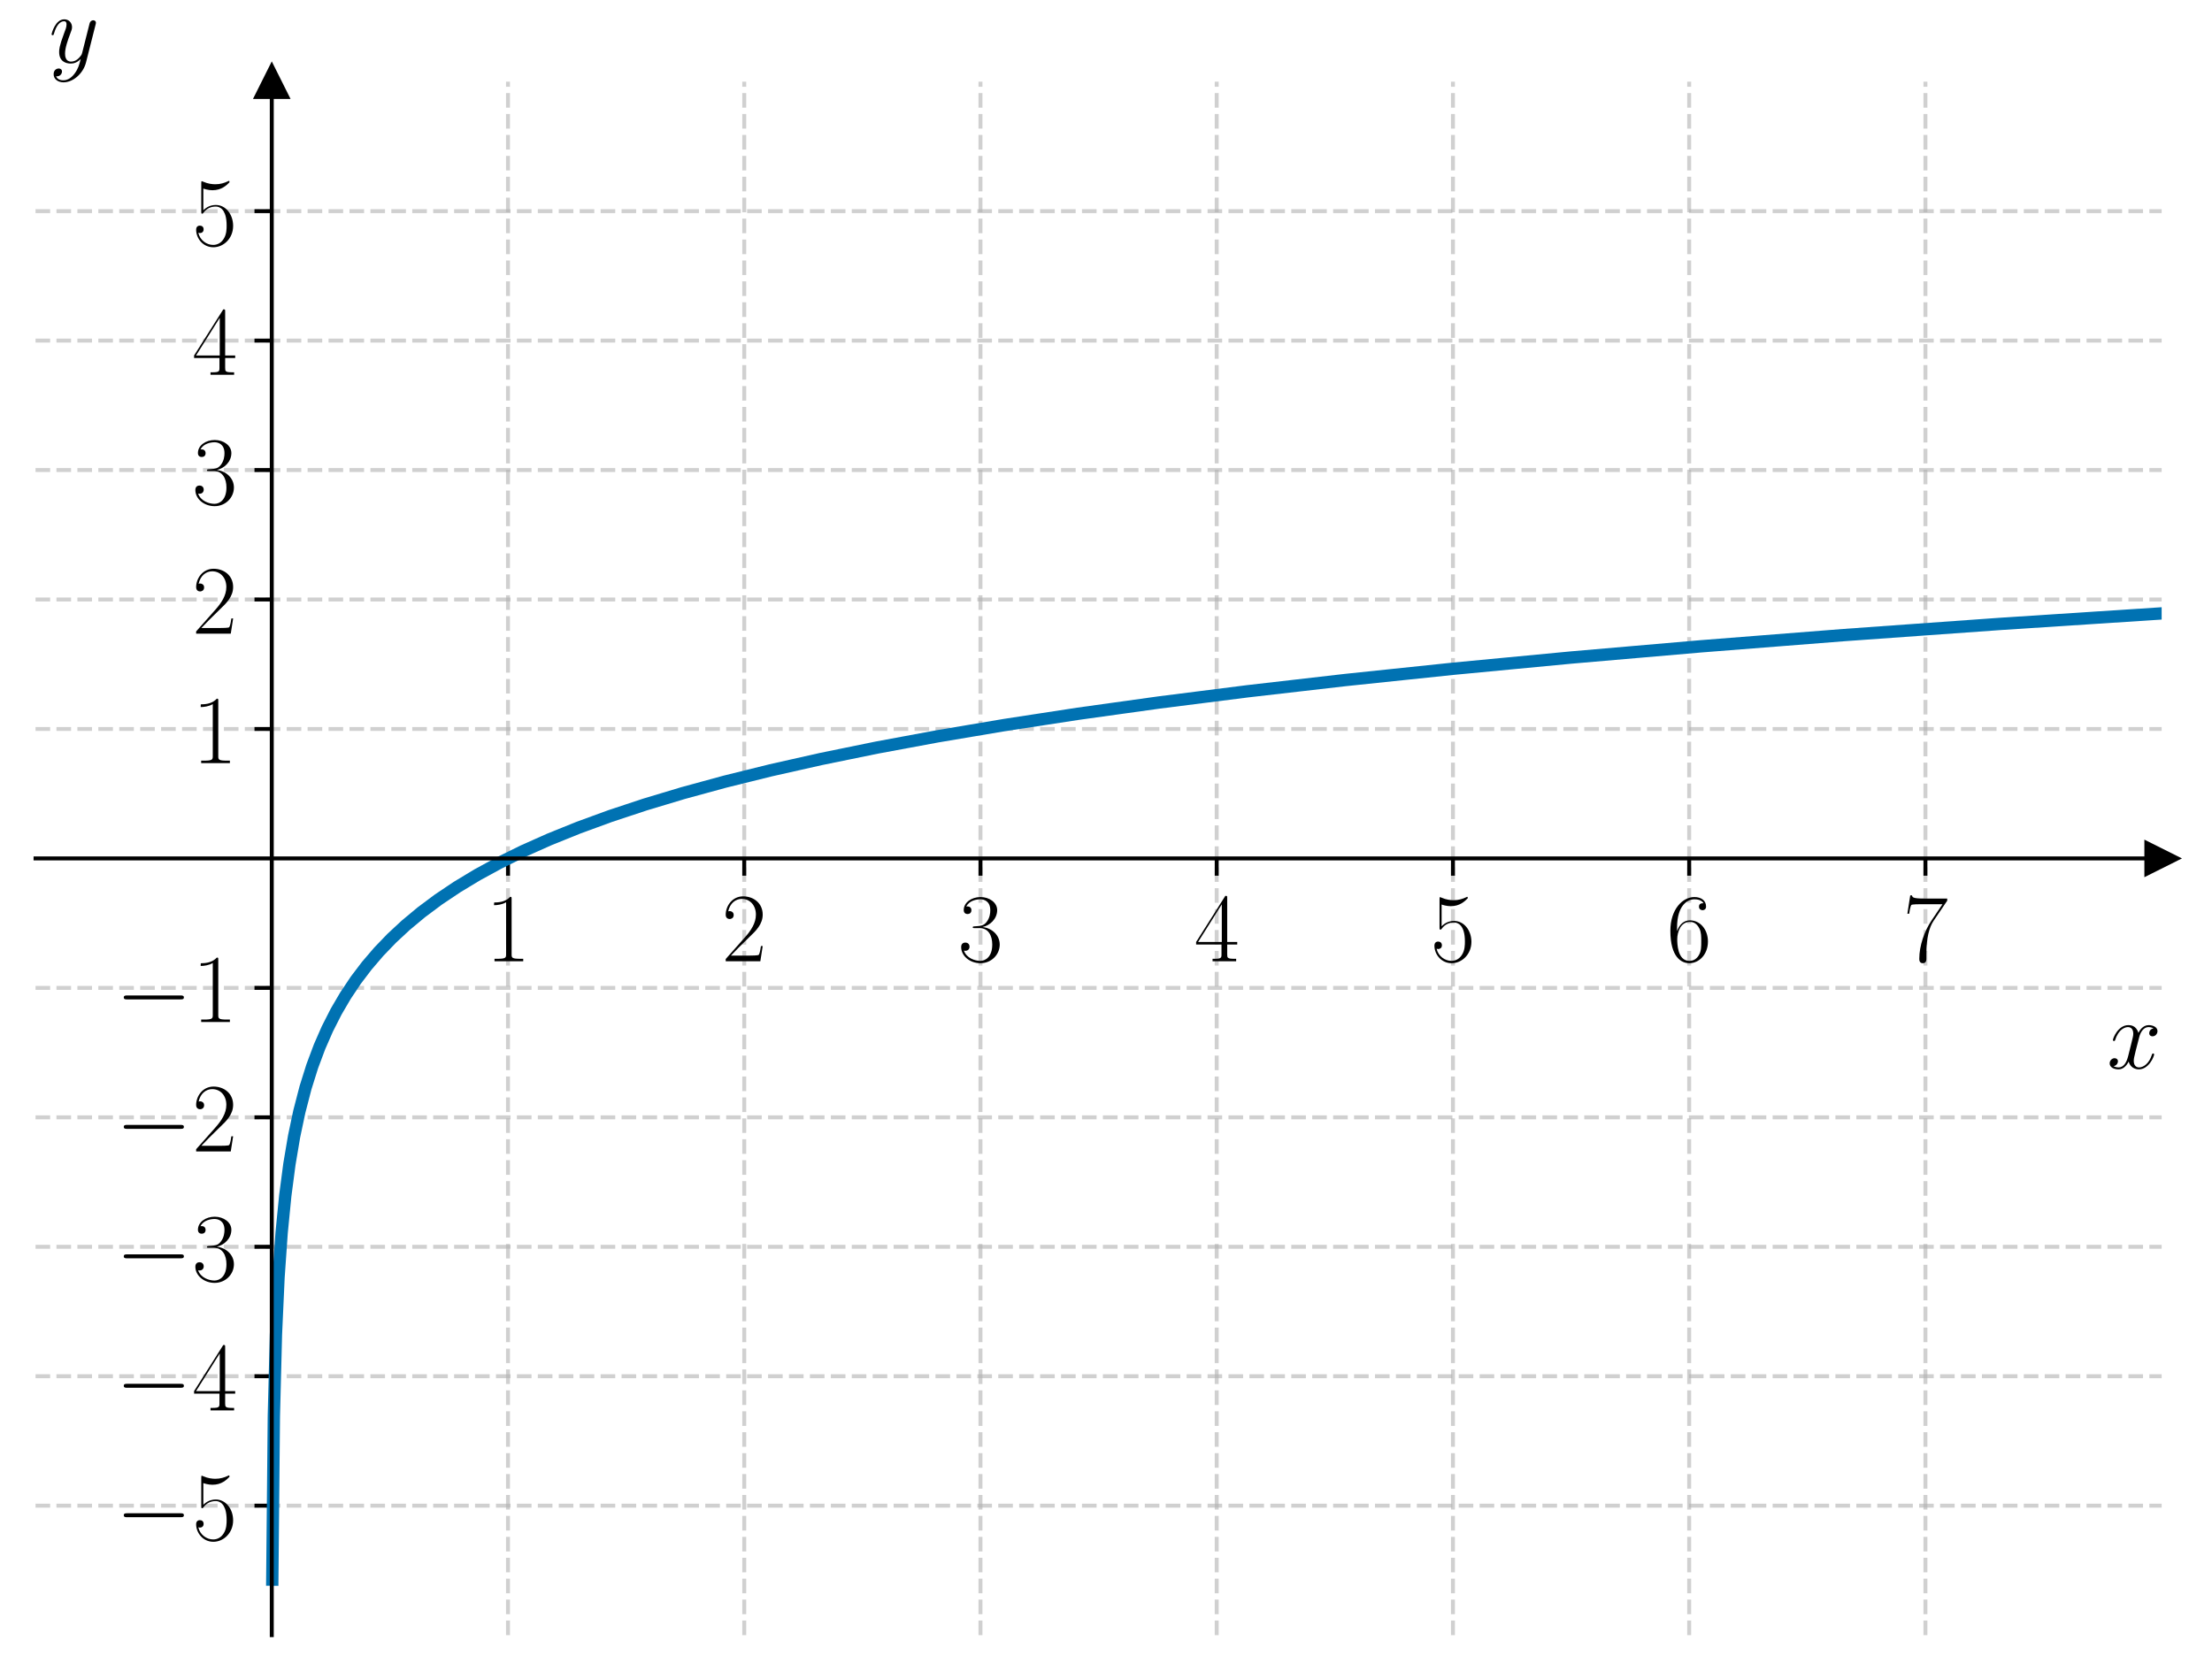
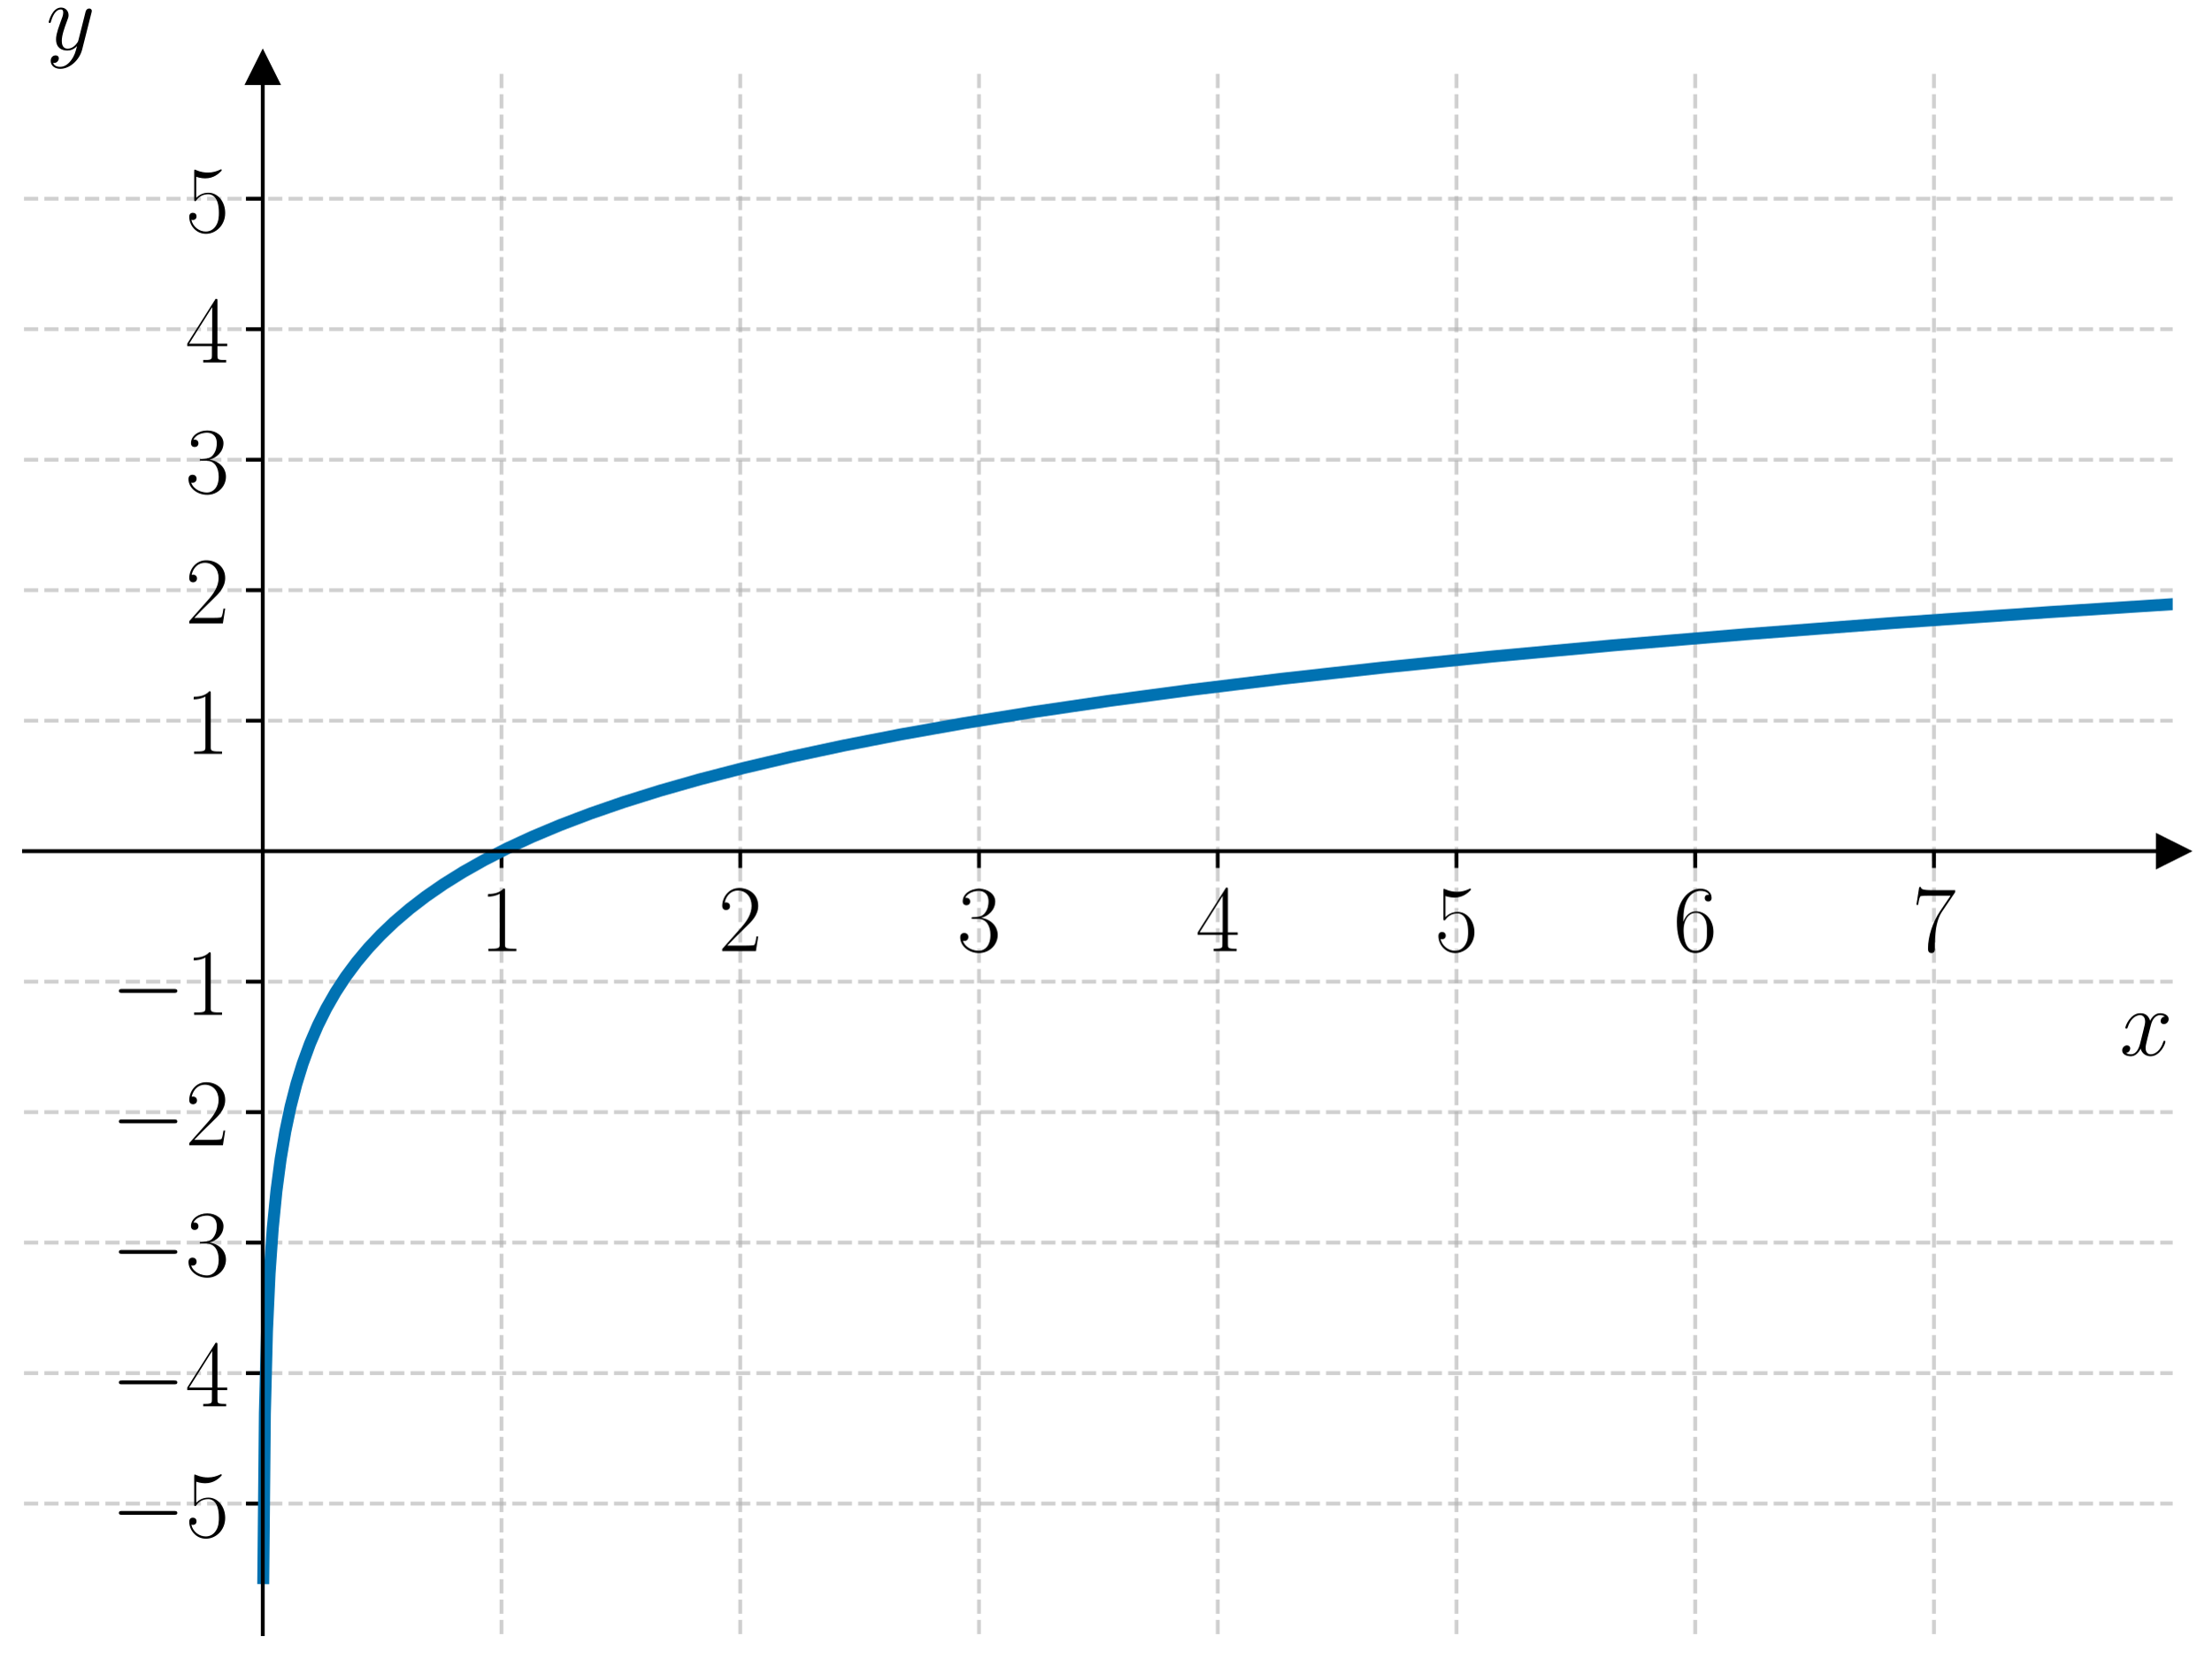
- <svg xmlns="http://www.w3.org/2000/svg" xmlns:xlink="http://www.w3.org/1999/xlink" width="448.132pt" height="338.54pt" viewBox="0 0 448.132 338.54" version="1.1">
+ <svg xmlns="http://www.w3.org/2000/svg" xmlns:xlink="http://www.w3.org/1999/xlink" width="460.8pt" height="345.6pt" viewBox="0 0 460.8 345.6" version="1.1">
  <defs>
    <style type="text/css">*{stroke-linejoin: round; stroke-linecap: butt}</style>
  </defs>
  <g id="figure_1">
    <g id="patch_1">
-       <path d="M 0 338.54  L 448.132 338.54  L 448.132 0  L 0 0  L 0 338.54  z " style="fill: none" />
+       <path d="M 0 345.6  L 460.8 345.6  L 460.8 0  L 0 0  L 0 345.6  z " style="fill: none" />
    </g>
    <g id="axes_1">
      <g id="patch_2">
-         <path d="M 7.2 331.34  L 437.932 331.34  L 437.932 16.556  L 7.2 16.556  L 7.2 331.34  z " style="fill: none" />
+         <path d="M 5 340.6  L 452.8 340.6  L 452.8 14.216  L 5 14.216  L 5 340.6  z " style="fill: none" />
      </g>
      <g id="matplotlib.axis_1">
        <g id="xtick_1">
          <g id="line2d_1">
-             <path d="M 102.918 331.34  L 102.918 16.556  " clip-path="url(#p7346a0fa54)" style="fill: none; stroke-dasharray: 2.96,1.28; stroke-dashoffset: 0; stroke: #b0b0b0; stroke-opacity: 0.6; stroke-width: 0.8" />
+             <path d="M 104.511 340.6  L 104.511 14.216  " clip-path="url(#pd74ad241f6)" style="fill: none; stroke-dasharray: 2.96,1.28; stroke-dashoffset: 0; stroke: #b0b0b0; stroke-opacity: 0.6; stroke-width: 0.8" />
          </g>
          <g id="line2d_2">
            <defs>
-               <path id="ma907c86269" d="M 0 0  L 0 3.5  " style="stroke: #000000; stroke-width: 0.8" />
+               <path id="mb3f0c3b081" d="M 0 0  L 0 3.5  " style="stroke: #000000; stroke-width: 0.8" />
            </defs>
            <g>
-               <use xlink:href="#ma907c86269" x="102.918" y="173.948" style="stroke: #000000; stroke-width: 0.8" />
+               <use xlink:href="#mb3f0c3b081" x="104.511" y="177.408" style="stroke: #000000; stroke-width: 0.8" />
            </g>
          </g>
          <g id="text_1">
-             <g transform="translate(98.34908 194.7852) scale(0.2 -0.2)">
+             <g transform="translate(99.94206 198.2452) scale(0.2 -0.2)">
              <defs>
                <path id="CMR17-31" d="M 1702 4058  C 1702 4192 1696 4192 1606 4192  C 1357 3916 979 3827 621 3827  C 602 3827 570 3827 563 3808  C 557 3795 557 3782 557 3648  C 755 3648 1088 3686 1344 3839  L 1344 461  C 1344 236 1331 160 781 160  L 589 160  L 589 0  C 896 0 1216 0 1523 0  C 1830 0 2150 0 2458 0  L 2458 160  L 2266 160  C 1715 160 1702 230 1702 458  L 1702 4058  z " transform="scale(0.015625)" />
              </defs>
              <use xlink:href="#CMR17-31" transform="scale(0.996264)" />
            </g>
          </g>
        </g>
        <g id="xtick_2">
          <g id="line2d_3">
-             <path d="M 150.777 331.34  L 150.777 16.556  " clip-path="url(#p7346a0fa54)" style="fill: none; stroke-dasharray: 2.96,1.28; stroke-dashoffset: 0; stroke: #b0b0b0; stroke-opacity: 0.6; stroke-width: 0.8" />
+             <path d="M 154.267 340.6  L 154.267 14.216  " clip-path="url(#pd74ad241f6)" style="fill: none; stroke-dasharray: 2.96,1.28; stroke-dashoffset: 0; stroke: #b0b0b0; stroke-opacity: 0.6; stroke-width: 0.8" />
          </g>
          <g id="line2d_4">
            <g>
-               <use xlink:href="#ma907c86269" x="150.777" y="173.948" style="stroke: #000000; stroke-width: 0.8" />
+               <use xlink:href="#mb3f0c3b081" x="154.267" y="177.408" style="stroke: #000000; stroke-width: 0.8" />
            </g>
          </g>
          <g id="text_2">
-             <g transform="translate(146.2081 194.7852) scale(0.2 -0.2)">
+             <g transform="translate(149.6976 198.2452) scale(0.2 -0.2)">
              <defs>
                <path id="CMR17-32" d="M 2669 989  L 2554 989  C 2490 536 2438 459 2413 420  C 2381 369 1920 369 1830 369  L 602 369  C 832 619 1280 1072 1824 1597  C 2214 1967 2669 2402 2669 3035  C 2669 3790 2067 4224 1395 4224  C 691 4224 262 3604 262 3030  C 262 2780 448 2748 525 2748  C 589 2748 781 2787 781 3010  C 781 3207 614 3264 525 3264  C 486 3264 448 3258 422 3245  C 544 3790 915 4058 1306 4058  C 1862 4058 2227 3617 2227 3035  C 2227 2479 1901 2000 1536 1584  L 262 146  L 262 0  L 2515 0  L 2669 989  z " transform="scale(0.015625)" />
              </defs>
              <use xlink:href="#CMR17-32" transform="scale(0.996264)" />
            </g>
          </g>
        </g>
        <g id="xtick_3">
          <g id="line2d_5">
-             <path d="M 198.636 331.34  L 198.636 16.556  " clip-path="url(#p7346a0fa54)" style="fill: none; stroke-dasharray: 2.96,1.28; stroke-dashoffset: 0; stroke: #b0b0b0; stroke-opacity: 0.6; stroke-width: 0.8" />
+             <path d="M 204.022 340.6  L 204.022 14.216  " clip-path="url(#pd74ad241f6)" style="fill: none; stroke-dasharray: 2.96,1.28; stroke-dashoffset: 0; stroke: #b0b0b0; stroke-opacity: 0.6; stroke-width: 0.8" />
          </g>
          <g id="line2d_6">
            <g>
-               <use xlink:href="#ma907c86269" x="198.636" y="173.948" style="stroke: #000000; stroke-width: 0.8" />
+               <use xlink:href="#mb3f0c3b081" x="204.022" y="177.408" style="stroke: #000000; stroke-width: 0.8" />
            </g>
          </g>
          <g id="text_3">
-             <g transform="translate(194.0672 194.7852) scale(0.2 -0.2)">
+             <g transform="translate(199.4532 198.2452) scale(0.2 -0.2)">
              <defs>
                <path id="CMR17-33" d="M 1414 2157  C 1984 2157 2234 1662 2234 1090  C 2234 320 1824 25 1453 25  C 1114 25 563 194 390 693  C 422 680 454 680 486 680  C 640 680 755 782 755 948  C 755 1133 614 1216 486 1216  C 378 1216 211 1165 211 926  C 211 335 787 -128 1466 -128  C 2176 -128 2720 430 2720 1085  C 2720 1707 2208 2157 1600 2227  C 2086 2328 2554 2756 2554 3329  C 2554 3820 2048 4179 1472 4179  C 890 4179 378 3829 378 3329  C 378 3110 544 3072 627 3072  C 762 3072 877 3155 877 3321  C 877 3486 762 3569 627 3569  C 602 3569 570 3569 544 3557  C 730 3959 1235 4032 1459 4032  C 1683 4032 2106 3925 2106 3320  C 2106 3143 2080 2828 1862 2550  C 1670 2304 1453 2304 1242 2284  C 1210 2284 1062 2269 1037 2269  C 992 2263 966 2257 966 2208  C 966 2163 973 2157 1101 2157  L 1414 2157  z " transform="scale(0.015625)" />
              </defs>
              <use xlink:href="#CMR17-33" transform="scale(0.996264)" />
            </g>
          </g>
        </g>
        <g id="xtick_4">
          <g id="line2d_7">
-             <path d="M 246.495 331.34  L 246.495 16.556  " clip-path="url(#p7346a0fa54)" style="fill: none; stroke-dasharray: 2.96,1.28; stroke-dashoffset: 0; stroke: #b0b0b0; stroke-opacity: 0.6; stroke-width: 0.8" />
+             <path d="M 253.778 340.6  L 253.778 14.216  " clip-path="url(#pd74ad241f6)" style="fill: none; stroke-dasharray: 2.96,1.28; stroke-dashoffset: 0; stroke: #b0b0b0; stroke-opacity: 0.6; stroke-width: 0.8" />
          </g>
          <g id="line2d_8">
            <g>
-               <use xlink:href="#ma907c86269" x="246.495" y="173.948" style="stroke: #000000; stroke-width: 0.8" />
+               <use xlink:href="#mb3f0c3b081" x="253.778" y="177.408" style="stroke: #000000; stroke-width: 0.8" />
            </g>
          </g>
          <g id="text_4">
-             <g transform="translate(241.9263 194.7852) scale(0.2 -0.2)">
+             <g transform="translate(249.2087 198.2452) scale(0.2 -0.2)">
              <defs>
                <path id="CMR17-34" d="M 2150 4122  C 2150 4256 2144 4256 2029 4256  L 128 1254  L 128 1088  L 1779 1088  L 1779 457  C 1779 224 1766 160 1318 160  L 1197 160  L 1197 0  C 1402 0 1747 0 1965 0  C 2182 0 2528 0 2733 0  L 2733 160  L 2611 160  C 2163 160 2150 224 2150 457  L 2150 1088  L 2803 1088  L 2803 1254  L 2150 1254  L 2150 4122  z M 1798 3703  L 1798 1254  L 256 1254  L 1798 3703  z " transform="scale(0.015625)" />
              </defs>
              <use xlink:href="#CMR17-34" transform="scale(0.996264)" />
            </g>
          </g>
        </g>
        <g id="xtick_5">
          <g id="line2d_9">
-             <path d="M 294.354 331.34  L 294.354 16.556  " clip-path="url(#p7346a0fa54)" style="fill: none; stroke-dasharray: 2.96,1.28; stroke-dashoffset: 0; stroke: #b0b0b0; stroke-opacity: 0.6; stroke-width: 0.8" />
+             <path d="M 303.533 340.6  L 303.533 14.216  " clip-path="url(#pd74ad241f6)" style="fill: none; stroke-dasharray: 2.96,1.28; stroke-dashoffset: 0; stroke: #b0b0b0; stroke-opacity: 0.6; stroke-width: 0.8" />
          </g>
          <g id="line2d_10">
            <g>
-               <use xlink:href="#ma907c86269" x="294.354" y="173.948" style="stroke: #000000; stroke-width: 0.8" />
+               <use xlink:href="#mb3f0c3b081" x="303.533" y="177.408" style="stroke: #000000; stroke-width: 0.8" />
            </g>
          </g>
          <g id="text_5">
-             <g transform="translate(289.7853 194.7852) scale(0.2 -0.2)">
+             <g transform="translate(298.9643 198.2452) scale(0.2 -0.2)">
              <defs>
                <path id="CMR17-35" d="M 730 3692  C 794 3666 1056 3584 1325 3584  C 1920 3584 2246 3911 2432 4100  C 2432 4157 2432 4192 2394 4192  C 2387 4192 2374 4192 2323 4163  C 2099 4058 1837 3973 1517 3973  C 1325 3973 1037 3999 723 4139  C 653 4171 640 4171 634 4171  C 602 4171 595 4164 595 4037  L 595 2203  C 595 2089 595 2057 659 2057  C 691 2057 704 2070 736 2114  C 941 2401 1222 2522 1542 2522  C 1766 2522 2246 2382 2246 1289  C 2246 1085 2246 715 2054 421  C 1894 159 1645 25 1370 25  C 947 25 518 320 403 814  C 429 807 480 795 506 795  C 589 795 749 840 749 1038  C 749 1210 627 1280 506 1280  C 358 1280 262 1190 262 1011  C 262 454 704 -128 1382 -128  C 2042 -128 2669 440 2669 1264  C 2669 2030 2170 2624 1549 2624  C 1222 2624 947 2503 730 2274  L 730 3692  z " transform="scale(0.015625)" />
              </defs>
              <use xlink:href="#CMR17-35" transform="scale(0.996264)" />
            </g>
          </g>
        </g>
        <g id="xtick_6">
          <g id="line2d_11">
-             <path d="M 342.213 331.34  L 342.213 16.556  " clip-path="url(#p7346a0fa54)" style="fill: none; stroke-dasharray: 2.96,1.28; stroke-dashoffset: 0; stroke: #b0b0b0; stroke-opacity: 0.6; stroke-width: 0.8" />
+             <path d="M 353.289 340.6  L 353.289 14.216  " clip-path="url(#pd74ad241f6)" style="fill: none; stroke-dasharray: 2.96,1.28; stroke-dashoffset: 0; stroke: #b0b0b0; stroke-opacity: 0.6; stroke-width: 0.8" />
          </g>
          <g id="line2d_12">
            <g>
-               <use xlink:href="#ma907c86269" x="342.213" y="173.948" style="stroke: #000000; stroke-width: 0.8" />
+               <use xlink:href="#mb3f0c3b081" x="353.289" y="177.408" style="stroke: #000000; stroke-width: 0.8" />
            </g>
          </g>
          <g id="text_6">
-             <g transform="translate(337.6444 194.7852) scale(0.2 -0.2)">
+             <g transform="translate(348.7198 198.2452) scale(0.2 -0.2)">
              <defs>
                <path id="CMR17-36" d="M 678 2176  C 678 3690 1395 4032 1811 4032  C 1946 4032 2272 4009 2400 3776  C 2298 3776 2106 3776 2106 3553  C 2106 3381 2246 3323 2336 3323  C 2394 3323 2566 3348 2566 3560  C 2566 3954 2246 4179 1805 4179  C 1043 4179 243 3390 243 1984  C 243 253 966 -128 1478 -128  C 2099 -128 2688 427 2688 1283  C 2688 2081 2170 2662 1517 2662  C 1126 2662 838 2407 678 1960  L 678 2176  z M 1478 25  C 691 25 691 1200 691 1436  C 691 1896 909 2560 1504 2560  C 1613 2560 1926 2560 2138 2120  C 2253 1870 2253 1609 2253 1289  C 2253 944 2253 690 2118 434  C 1978 171 1773 25 1478 25  z " transform="scale(0.015625)" />
              </defs>
              <use xlink:href="#CMR17-36" transform="scale(0.996264)" />
            </g>
          </g>
        </g>
        <g id="xtick_7">
          <g id="line2d_13">
-             <path d="M 390.073 331.34  L 390.073 16.556  " clip-path="url(#p7346a0fa54)" style="fill: none; stroke-dasharray: 2.96,1.28; stroke-dashoffset: 0; stroke: #b0b0b0; stroke-opacity: 0.6; stroke-width: 0.8" />
+             <path d="M 403.044 340.6  L 403.044 14.216  " clip-path="url(#pd74ad241f6)" style="fill: none; stroke-dasharray: 2.96,1.28; stroke-dashoffset: 0; stroke: #b0b0b0; stroke-opacity: 0.6; stroke-width: 0.8" />
          </g>
          <g id="line2d_14">
            <g>
-               <use xlink:href="#ma907c86269" x="390.073" y="173.948" style="stroke: #000000; stroke-width: 0.8" />
+               <use xlink:href="#mb3f0c3b081" x="403.044" y="177.408" style="stroke: #000000; stroke-width: 0.8" />
            </g>
          </g>
          <g id="text_7">
-             <g transform="translate(385.5035 194.7852) scale(0.2 -0.2)">
+             <g transform="translate(398.4754 198.2452) scale(0.2 -0.2)">
              <defs>
                <path id="CMR17-37" d="M 2886 3941  L 2886 4081  L 1382 4081  C 634 4081 621 4165 595 4288  L 480 4288  L 294 3094  L 410 3094  C 429 3215 474 3540 550 3661  C 589 3712 1062 3712 1171 3712  L 2579 3712  L 1869 2661  C 1395 1954 1069 999 1069 165  C 1069 89 1069 -128 1299 -128  C 1530 -128 1530 89 1530 171  L 1530 465  C 1530 1508 1709 2196 2003 2636  L 2886 3941  z " transform="scale(0.015625)" />
              </defs>
              <use xlink:href="#CMR17-37" transform="scale(0.996264)" />
            </g>
          </g>
        </g>
        <g id="text_8">
-           <g transform="translate(426.8448 216.4978) scale(0.2 -0.2)">
+           <g transform="translate(441.7132 219.9578) scale(0.2 -0.2)">
            <defs>
              <path id="CMMI12-78" d="M 3034 2606  C 2829 2567 2752 2414 2752 2293  C 2752 2139 2874 2088 2963 2088  C 3155 2088 3290 2254 3290 2427  C 3290 2695 2982 2816 2714 2816  C 2323 2816 2106 2433 2048 2312  C 1901 2816 1504 2816 1389 2816  C 736 2816 390 1980 390 1839  C 390 1814 416 1782 461 1782  C 512 1782 525 1820 538 1846  C 755 2555 1184 2689 1370 2689  C 1658 2689 1715 2420 1715 2267  C 1715 2127 1677 1980 1600 1673  L 1382 798  C 1286 415 1101 64 762 64  C 730 64 570 64 435 147  C 666 192 717 383 717 460  C 717 588 621 664 499 664  C 346 664 179 530 179 326  C 179 57 480 -64 755 -64  C 1062 -64 1280 179 1414 441  C 1517 64 1837 -64 2074 -64  C 2726 -64 3072 773 3072 913  C 3072 945 3046 971 3008 971  C 2950 971 2944 939 2925 888  C 2752 326 2381 64 2093 64  C 1869 64 1747 230 1747 492  C 1747 632 1773 734 1875 1156  L 2099 2024  C 2195 2408 2413 2689 2707 2689  C 2720 2689 2899 2689 3034 2606  z " transform="scale(0.015625)" />
            </defs>
            <use xlink:href="#CMMI12-78" transform="scale(0.996264)" />
          </g>
        </g>
      </g>
      <g id="matplotlib.axis_2">
        <g id="ytick_1">
          <g id="line2d_15">
-             <path d="M 7.2 305.108  L 437.932 305.108  " clip-path="url(#p7346a0fa54)" style="fill: none; stroke-dasharray: 2.96,1.28; stroke-dashoffset: 0; stroke: #b0b0b0; stroke-opacity: 0.6; stroke-width: 0.8" />
+             <path d="M 5 313.401  L 452.8 313.401  " clip-path="url(#pd74ad241f6)" style="fill: none; stroke-dasharray: 2.96,1.28; stroke-dashoffset: 0; stroke: #b0b0b0; stroke-opacity: 0.6; stroke-width: 0.8" />
          </g>
          <g id="line2d_16">
            <defs>
-               <path id="m6bcbf1dcb9" d="M 0 0  L -3.5 0  " style="stroke: #000000; stroke-width: 0.8" />
+               <path id="ma35d8343c0" d="M 0 0  L -3.5 0  " style="stroke: #000000; stroke-width: 0.8" />
            </defs>
            <g>
-               <use xlink:href="#m6bcbf1dcb9" x="55.059" y="305.108" style="stroke: #000000; stroke-width: 0.8" />
+               <use xlink:href="#ma35d8343c0" x="54.756" y="313.401" style="stroke: #000000; stroke-width: 0.8" />
            </g>
          </g>
          <g id="text_9">
-             <g transform="translate(23.42348 312.0265) scale(0.2 -0.2)">
+             <g transform="translate(23.11997 320.3199) scale(0.2 -0.2)">
              <defs>
                <path id="CMSY10-0" d="M 4218 1472  C 4326 1472 4442 1472 4442 1600  C 4442 1728 4326 1728 4218 1728  L 755 1728  C 646 1728 531 1728 531 1600  C 531 1472 646 1472 755 1472  L 4218 1472  z " transform="scale(0.015625)" />
              </defs>
              <use xlink:href="#CMSY10-0" transform="scale(0.996264)" />
              <use xlink:href="#CMR17-35" transform="translate(77.48747 0) scale(0.996264)" />
            </g>
          </g>
        </g>
        <g id="ytick_2">
          <g id="line2d_17">
-             <path d="M 7.2 278.876  L 437.932 278.876  " clip-path="url(#p7346a0fa54)" style="fill: none; stroke-dasharray: 2.96,1.28; stroke-dashoffset: 0; stroke: #b0b0b0; stroke-opacity: 0.6; stroke-width: 0.8" />
+             <path d="M 5 286.203  L 452.8 286.203  " clip-path="url(#pd74ad241f6)" style="fill: none; stroke-dasharray: 2.96,1.28; stroke-dashoffset: 0; stroke: #b0b0b0; stroke-opacity: 0.6; stroke-width: 0.8" />
          </g>
          <g id="line2d_18">
            <g>
-               <use xlink:href="#m6bcbf1dcb9" x="55.059" y="278.876" style="stroke: #000000; stroke-width: 0.8" />
+               <use xlink:href="#ma35d8343c0" x="54.756" y="286.203" style="stroke: #000000; stroke-width: 0.8" />
            </g>
          </g>
          <g id="text_10">
-             <g transform="translate(23.42348 285.7946) scale(0.2 -0.2)">
+             <g transform="translate(23.11997 293.1212) scale(0.2 -0.2)">
              <use xlink:href="#CMSY10-0" transform="scale(0.996264)" />
              <use xlink:href="#CMR17-34" transform="translate(77.48747 0) scale(0.996264)" />
            </g>
          </g>
        </g>
        <g id="ytick_3">
          <g id="line2d_19">
-             <path d="M 7.2 252.644  L 437.932 252.644  " clip-path="url(#p7346a0fa54)" style="fill: none; stroke-dasharray: 2.96,1.28; stroke-dashoffset: 0; stroke: #b0b0b0; stroke-opacity: 0.6; stroke-width: 0.8" />
+             <path d="M 5 259.004  L 452.8 259.004  " clip-path="url(#pd74ad241f6)" style="fill: none; stroke-dasharray: 2.96,1.28; stroke-dashoffset: 0; stroke: #b0b0b0; stroke-opacity: 0.6; stroke-width: 0.8" />
          </g>
          <g id="line2d_20">
            <g>
-               <use xlink:href="#m6bcbf1dcb9" x="55.059" y="252.644" style="stroke: #000000; stroke-width: 0.8" />
+               <use xlink:href="#ma35d8343c0" x="54.756" y="259.004" style="stroke: #000000; stroke-width: 0.8" />
            </g>
          </g>
          <g id="text_11">
-             <g transform="translate(23.42348 259.5626) scale(0.2 -0.2)">
+             <g transform="translate(23.11997 265.9226) scale(0.2 -0.2)">
              <use xlink:href="#CMSY10-0" transform="scale(0.996264)" />
              <use xlink:href="#CMR17-33" transform="translate(77.48747 0) scale(0.996264)" />
            </g>
          </g>
        </g>
        <g id="ytick_4">
          <g id="line2d_21">
-             <path d="M 7.2 226.412  L 437.932 226.412  " clip-path="url(#p7346a0fa54)" style="fill: none; stroke-dasharray: 2.96,1.28; stroke-dashoffset: 0; stroke: #b0b0b0; stroke-opacity: 0.6; stroke-width: 0.8" />
+             <path d="M 5 231.805  L 452.8 231.805  " clip-path="url(#pd74ad241f6)" style="fill: none; stroke-dasharray: 2.96,1.28; stroke-dashoffset: 0; stroke: #b0b0b0; stroke-opacity: 0.6; stroke-width: 0.8" />
          </g>
          <g id="line2d_22">
            <g>
-               <use xlink:href="#m6bcbf1dcb9" x="55.059" y="226.412" style="stroke: #000000; stroke-width: 0.8" />
+               <use xlink:href="#ma35d8343c0" x="54.756" y="231.805" style="stroke: #000000; stroke-width: 0.8" />
            </g>
          </g>
          <g id="text_12">
-             <g transform="translate(23.42348 233.3306) scale(0.2 -0.2)">
+             <g transform="translate(23.11997 238.7239) scale(0.2 -0.2)">
              <use xlink:href="#CMSY10-0" transform="scale(0.996264)" />
              <use xlink:href="#CMR17-32" transform="translate(77.48747 0) scale(0.996264)" />
            </g>
          </g>
        </g>
        <g id="ytick_5">
          <g id="line2d_23">
-             <path d="M 7.2 200.18  L 437.932 200.18  " clip-path="url(#p7346a0fa54)" style="fill: none; stroke-dasharray: 2.96,1.28; stroke-dashoffset: 0; stroke: #b0b0b0; stroke-opacity: 0.6; stroke-width: 0.8" />
+             <path d="M 5 204.607  L 452.8 204.607  " clip-path="url(#pd74ad241f6)" style="fill: none; stroke-dasharray: 2.96,1.28; stroke-dashoffset: 0; stroke: #b0b0b0; stroke-opacity: 0.6; stroke-width: 0.8" />
          </g>
          <g id="line2d_24">
            <g>
-               <use xlink:href="#m6bcbf1dcb9" x="55.059" y="200.18" style="stroke: #000000; stroke-width: 0.8" />
+               <use xlink:href="#ma35d8343c0" x="54.756" y="204.607" style="stroke: #000000; stroke-width: 0.8" />
            </g>
          </g>
          <g id="text_13">
-             <g transform="translate(23.42348 207.0986) scale(0.2 -0.2)">
+             <g transform="translate(23.11997 211.5253) scale(0.2 -0.2)">
              <use xlink:href="#CMSY10-0" transform="scale(0.996264)" />
              <use xlink:href="#CMR17-31" transform="translate(77.48747 0) scale(0.996264)" />
            </g>
          </g>
        </g>
        <g id="ytick_6">
          <g id="line2d_25">
-             <path d="M 7.2 147.716  L 437.932 147.716  " clip-path="url(#p7346a0fa54)" style="fill: none; stroke-dasharray: 2.96,1.28; stroke-dashoffset: 0; stroke: #b0b0b0; stroke-opacity: 0.6; stroke-width: 0.8" />
+             <path d="M 5 150.21  L 452.8 150.21  " clip-path="url(#pd74ad241f6)" style="fill: none; stroke-dasharray: 2.96,1.28; stroke-dashoffset: 0; stroke: #b0b0b0; stroke-opacity: 0.6; stroke-width: 0.8" />
          </g>
          <g id="line2d_26">
            <g>
-               <use xlink:href="#m6bcbf1dcb9" x="55.059" y="147.716" style="stroke: #000000; stroke-width: 0.8" />
+               <use xlink:href="#ma35d8343c0" x="54.756" y="150.21" style="stroke: #000000; stroke-width: 0.8" />
            </g>
          </g>
          <g id="text_14">
-             <g transform="translate(38.92097 154.6347) scale(0.2 -0.2)">
+             <g transform="translate(38.61746 157.128) scale(0.2 -0.2)">
              <use xlink:href="#CMR17-31" transform="scale(0.996264)" />
            </g>
          </g>
        </g>
        <g id="ytick_7">
          <g id="line2d_27">
-             <path d="M 7.2 121.484  L 437.932 121.484  " clip-path="url(#p7346a0fa54)" style="fill: none; stroke-dasharray: 2.96,1.28; stroke-dashoffset: 0; stroke: #b0b0b0; stroke-opacity: 0.6; stroke-width: 0.8" />
+             <path d="M 5 123.011  L 452.8 123.011  " clip-path="url(#pd74ad241f6)" style="fill: none; stroke-dasharray: 2.96,1.28; stroke-dashoffset: 0; stroke: #b0b0b0; stroke-opacity: 0.6; stroke-width: 0.8" />
          </g>
          <g id="line2d_28">
            <g>
-               <use xlink:href="#m6bcbf1dcb9" x="55.059" y="121.484" style="stroke: #000000; stroke-width: 0.8" />
+               <use xlink:href="#ma35d8343c0" x="54.756" y="123.011" style="stroke: #000000; stroke-width: 0.8" />
            </g>
          </g>
          <g id="text_15">
-             <g transform="translate(38.92097 128.4027) scale(0.2 -0.2)">
+             <g transform="translate(38.61746 129.9294) scale(0.2 -0.2)">
              <use xlink:href="#CMR17-32" transform="scale(0.996264)" />
            </g>
          </g>
        </g>
        <g id="ytick_8">
          <g id="line2d_29">
-             <path d="M 7.2 95.252  L 437.932 95.252  " clip-path="url(#p7346a0fa54)" style="fill: none; stroke-dasharray: 2.96,1.28; stroke-dashoffset: 0; stroke: #b0b0b0; stroke-opacity: 0.6; stroke-width: 0.8" />
+             <path d="M 5 95.812  L 452.8 95.812  " clip-path="url(#pd74ad241f6)" style="fill: none; stroke-dasharray: 2.96,1.28; stroke-dashoffset: 0; stroke: #b0b0b0; stroke-opacity: 0.6; stroke-width: 0.8" />
          </g>
          <g id="line2d_30">
            <g>
-               <use xlink:href="#m6bcbf1dcb9" x="55.059" y="95.252" style="stroke: #000000; stroke-width: 0.8" />
+               <use xlink:href="#ma35d8343c0" x="54.756" y="95.812" style="stroke: #000000; stroke-width: 0.8" />
            </g>
          </g>
          <g id="text_16">
-             <g transform="translate(38.92097 102.1707) scale(0.2 -0.2)">
+             <g transform="translate(38.61746 102.7307) scale(0.2 -0.2)">
              <use xlink:href="#CMR17-33" transform="scale(0.996264)" />
            </g>
          </g>
        </g>
        <g id="ytick_9">
          <g id="line2d_31">
-             <path d="M 7.2 69.02  L 437.932 69.02  " clip-path="url(#p7346a0fa54)" style="fill: none; stroke-dasharray: 2.96,1.28; stroke-dashoffset: 0; stroke: #b0b0b0; stroke-opacity: 0.6; stroke-width: 0.8" />
+             <path d="M 5 68.614  L 452.8 68.614  " clip-path="url(#pd74ad241f6)" style="fill: none; stroke-dasharray: 2.96,1.28; stroke-dashoffset: 0; stroke: #b0b0b0; stroke-opacity: 0.6; stroke-width: 0.8" />
          </g>
          <g id="line2d_32">
            <g>
-               <use xlink:href="#m6bcbf1dcb9" x="55.059" y="69.02" style="stroke: #000000; stroke-width: 0.8" />
+               <use xlink:href="#ma35d8343c0" x="54.756" y="68.614" style="stroke: #000000; stroke-width: 0.8" />
            </g>
          </g>
          <g id="text_17">
-             <g transform="translate(38.92097 75.93876) scale(0.2 -0.2)">
+             <g transform="translate(38.61746 75.53209) scale(0.2 -0.2)">
              <use xlink:href="#CMR17-34" transform="scale(0.996264)" />
            </g>
          </g>
        </g>
        <g id="ytick_10">
          <g id="line2d_33">
-             <path d="M 7.2 42.788  L 437.932 42.788  " clip-path="url(#p7346a0fa54)" style="fill: none; stroke-dasharray: 2.96,1.28; stroke-dashoffset: 0; stroke: #b0b0b0; stroke-opacity: 0.6; stroke-width: 0.8" />
+             <path d="M 5 41.415  L 452.8 41.415  " clip-path="url(#pd74ad241f6)" style="fill: none; stroke-dasharray: 2.96,1.28; stroke-dashoffset: 0; stroke: #b0b0b0; stroke-opacity: 0.6; stroke-width: 0.8" />
          </g>
          <g id="line2d_34">
            <g>
-               <use xlink:href="#m6bcbf1dcb9" x="55.059" y="42.788" style="stroke: #000000; stroke-width: 0.8" />
+               <use xlink:href="#ma35d8343c0" x="54.756" y="41.415" style="stroke: #000000; stroke-width: 0.8" />
            </g>
          </g>
          <g id="text_18">
-             <g transform="translate(38.92097 49.70679) scale(0.2 -0.2)">
+             <g transform="translate(38.61746 48.33345) scale(0.2 -0.2)">
              <use xlink:href="#CMR17-35" transform="scale(0.996264)" />
            </g>
          </g>
        </g>
        <g id="text_19">
-           <g transform="translate(9.910647 12.68068) scale(0.2 -0.2)">
+           <g transform="translate(9.607138 10.34068) scale(0.2 -0.2)">
            <defs>
              <path id="CMMI12-79" d="M 1683 -700  C 1510 -939 1261 -1152 947 -1152  C 870 -1152 563 -1152 467 -889  C 486 -895 518 -895 531 -895  C 723 -895 851 -729 851 -582  C 851 -435 730 -384 634 -384  C 531 -384 307 -458 307 -759  C 307 -1071 582 -1286 947 -1286  C 1587 -1286 2234 -700 2413 6  L 3040 2485  C 3046 2517 3059 2556 3059 2594  C 3059 2689 2982 2753 2886 2753  C 2829 2753 2694 2727 2643 2535  L 2170 658  C 2138 543 2138 530 2086 460  C 1958 281 1747 64 1440 64  C 1082 64 1050 415 1050 588  C 1050 952 1222 1443 1395 1903  C 1466 2088 1504 2178 1504 2305  C 1504 2574 1312 2816 998 2816  C 410 2816 173 1890 173 1839  C 173 1814 198 1782 243 1782  C 301 1782 307 1807 333 1897  C 486 2433 730 2689 979 2689  C 1037 2689 1146 2689 1146 2478  C 1146 2312 1075 2127 979 1884  C 666 1047 666 837 666 683  C 666 77 1101 -64 1421 -64  C 1606 -64 1837 -6 2061 230  L 2067 224  C 1971 -147 1907 -392 1683 -700  z " transform="scale(0.015625)" />
            </defs>
            <use xlink:href="#CMMI12-79" transform="scale(0.996264)" />
          </g>
        </g>
      </g>
      <g id="line2d_35">
        <defs>
-           <path id="m8122e8d169" d="M 3 0  L -3 -3  L -3 3  z " style="stroke: #000000; stroke-linejoin: miter" />
+           <path id="m9c6c77b31a" d="M 3 0  L -3 -3  L -3 3  z " style="stroke: #000000; stroke-linejoin: miter" />
        </defs>
        <g>
-           <use xlink:href="#m8122e8d169" x="437.932" y="173.948" style="stroke: #000000; stroke-linejoin: miter" />
+           <use xlink:href="#m9c6c77b31a" x="452.8" y="177.408" style="stroke: #000000; stroke-linejoin: miter" />
        </g>
      </g>
      <g id="line2d_36">
        <defs>
-           <path id="mbf5c3795e9" d="M 0 -3  L -3 3  L 3 3  z " style="stroke: #000000; stroke-linejoin: miter" />
+           <path id="m50c3b58b4a" d="M 0 -3  L -3 3  L 3 3  z " style="stroke: #000000; stroke-linejoin: miter" />
        </defs>
        <g>
-           <use xlink:href="#mbf5c3795e9" x="55.059" y="16.556" style="stroke: #000000; stroke-linejoin: miter" />
+           <use xlink:href="#m50c3b58b4a" x="54.756" y="14.216" style="stroke: #000000; stroke-linejoin: miter" />
        </g>
      </g>
      <g id="line2d_37">
-         <path d="M 55.164 320.085  L 55.48 286.984  L 55.901 270.433  L 56.426 258.841  L 57.058 249.779  L 57.794 242.29  L 58.635 235.885  L 59.582 230.277  L 60.634 225.285  L 61.896 220.411  L 63.263 216.058  L 64.736 212.116  L 66.314 208.51  L 68.102 204.989  L 69.995 201.753  L 72.099 198.606  L 74.308 195.696  L 76.727 192.869  L 79.357 190.134  L 82.197 187.495  L 85.352 184.868  L 88.823 182.278  L 92.61 179.74  L 96.712 177.264  L 101.13 174.857  L 105.968 172.473  L 111.333 170.081  L 117.223 167.704  L 123.64 165.358  L 130.687 163.023  L 138.365 160.714  L 146.885 158.389  L 156.142 156.096  L 166.345 153.8  L 177.599 151.499  L 189.906 149.214  L 203.475 146.925  L 218.411 144.635  L 234.82 142.35  L 252.806 140.073  L 272.581 137.797  L 294.354 135.519  L 318.231 133.248  L 344.528 130.974  L 373.453 128.7  L 405.219 126.429  L 437.932 124.297  L 437.932 124.297  " clip-path="url(#p7346a0fa54)" style="fill: none; stroke: #0072b2; stroke-width: 2.5; stroke-linecap: square" />
+         <path d="M 54.865 328.93  L 55.193 294.609  L 55.63 277.449  L 56.177 265.429  L 56.833 256.034  L 57.599 248.268  L 58.474 241.627  L 59.458 235.813  L 60.551 230.636  L 61.754 225.967  L 63.066 221.713  L 64.597 217.527  L 66.238 213.711  L 67.987 210.199  L 69.956 206.766  L 72.033 203.594  L 74.33 200.505  L 76.735 197.635  L 79.36 194.842  L 82.203 192.135  L 85.374 189.428  L 88.764 186.828  L 92.482 184.26  L 96.528 181.738  L 100.902 179.272  L 105.714 176.817  L 110.963 174.39  L 116.759 171.96  L 123.101 169.549  L 129.99 167.171  L 137.536 164.805  L 145.846 162.437  L 154.923 160.085  L 164.874 157.74  L 175.809 155.396  L 187.729 153.071  L 200.851 150.741  L 215.286 148.409  L 231.032 146.092  L 248.31 143.777  L 267.338 141.456  L 288.224 139.135  L 311.079 136.823  L 336.23 134.506  L 363.787 132.193  L 394.078 129.878  L 427.321 127.565  L 452.8 125.927  L 452.8 125.927  " clip-path="url(#pd74ad241f6)" style="fill: none; stroke: #0072b2; stroke-width: 2.5; stroke-linecap: square" />
      </g>
      <g id="patch_3">
-         <path d="M 55.059 331.34  L 55.059 16.556  " style="fill: none; stroke: #000000; stroke-width: 0.8; stroke-linejoin: miter; stroke-linecap: square" />
+         <path d="M 54.756 340.6  L 54.756 14.216  " style="fill: none; stroke: #000000; stroke-width: 0.8; stroke-linejoin: miter; stroke-linecap: square" />
      </g>
      <g id="patch_4">
-         <path d="M 437.932 331.34  L 437.932 16.556  " style="fill: none" />
+         <path d="M 452.8 340.6  L 452.8 14.216  " style="fill: none" />
      </g>
      <g id="patch_5">
-         <path d="M 7.2 173.948  L 437.932 173.948  " style="fill: none; stroke: #000000; stroke-width: 0.8; stroke-linejoin: miter; stroke-linecap: square" />
+         <path d="M 5 177.408  L 452.8 177.408  " style="fill: none; stroke: #000000; stroke-width: 0.8; stroke-linejoin: miter; stroke-linecap: square" />
      </g>
      <g id="patch_6">
-         <path d="M 7.2 16.556  L 437.932 16.556  " style="fill: none" />
+         <path d="M 5 14.216  L 452.8 14.216  " style="fill: none" />
      </g>
    </g>
  </g>
  <defs>
-     <clipPath id="p7346a0fa54">
-       <rect x="7.2" y="16.556" width="430.732" height="314.784" />
+     <clipPath id="pd74ad241f6">
+       <rect x="5" y="14.216" width="447.8" height="326.384" />
    </clipPath>
  </defs>
</svg>
